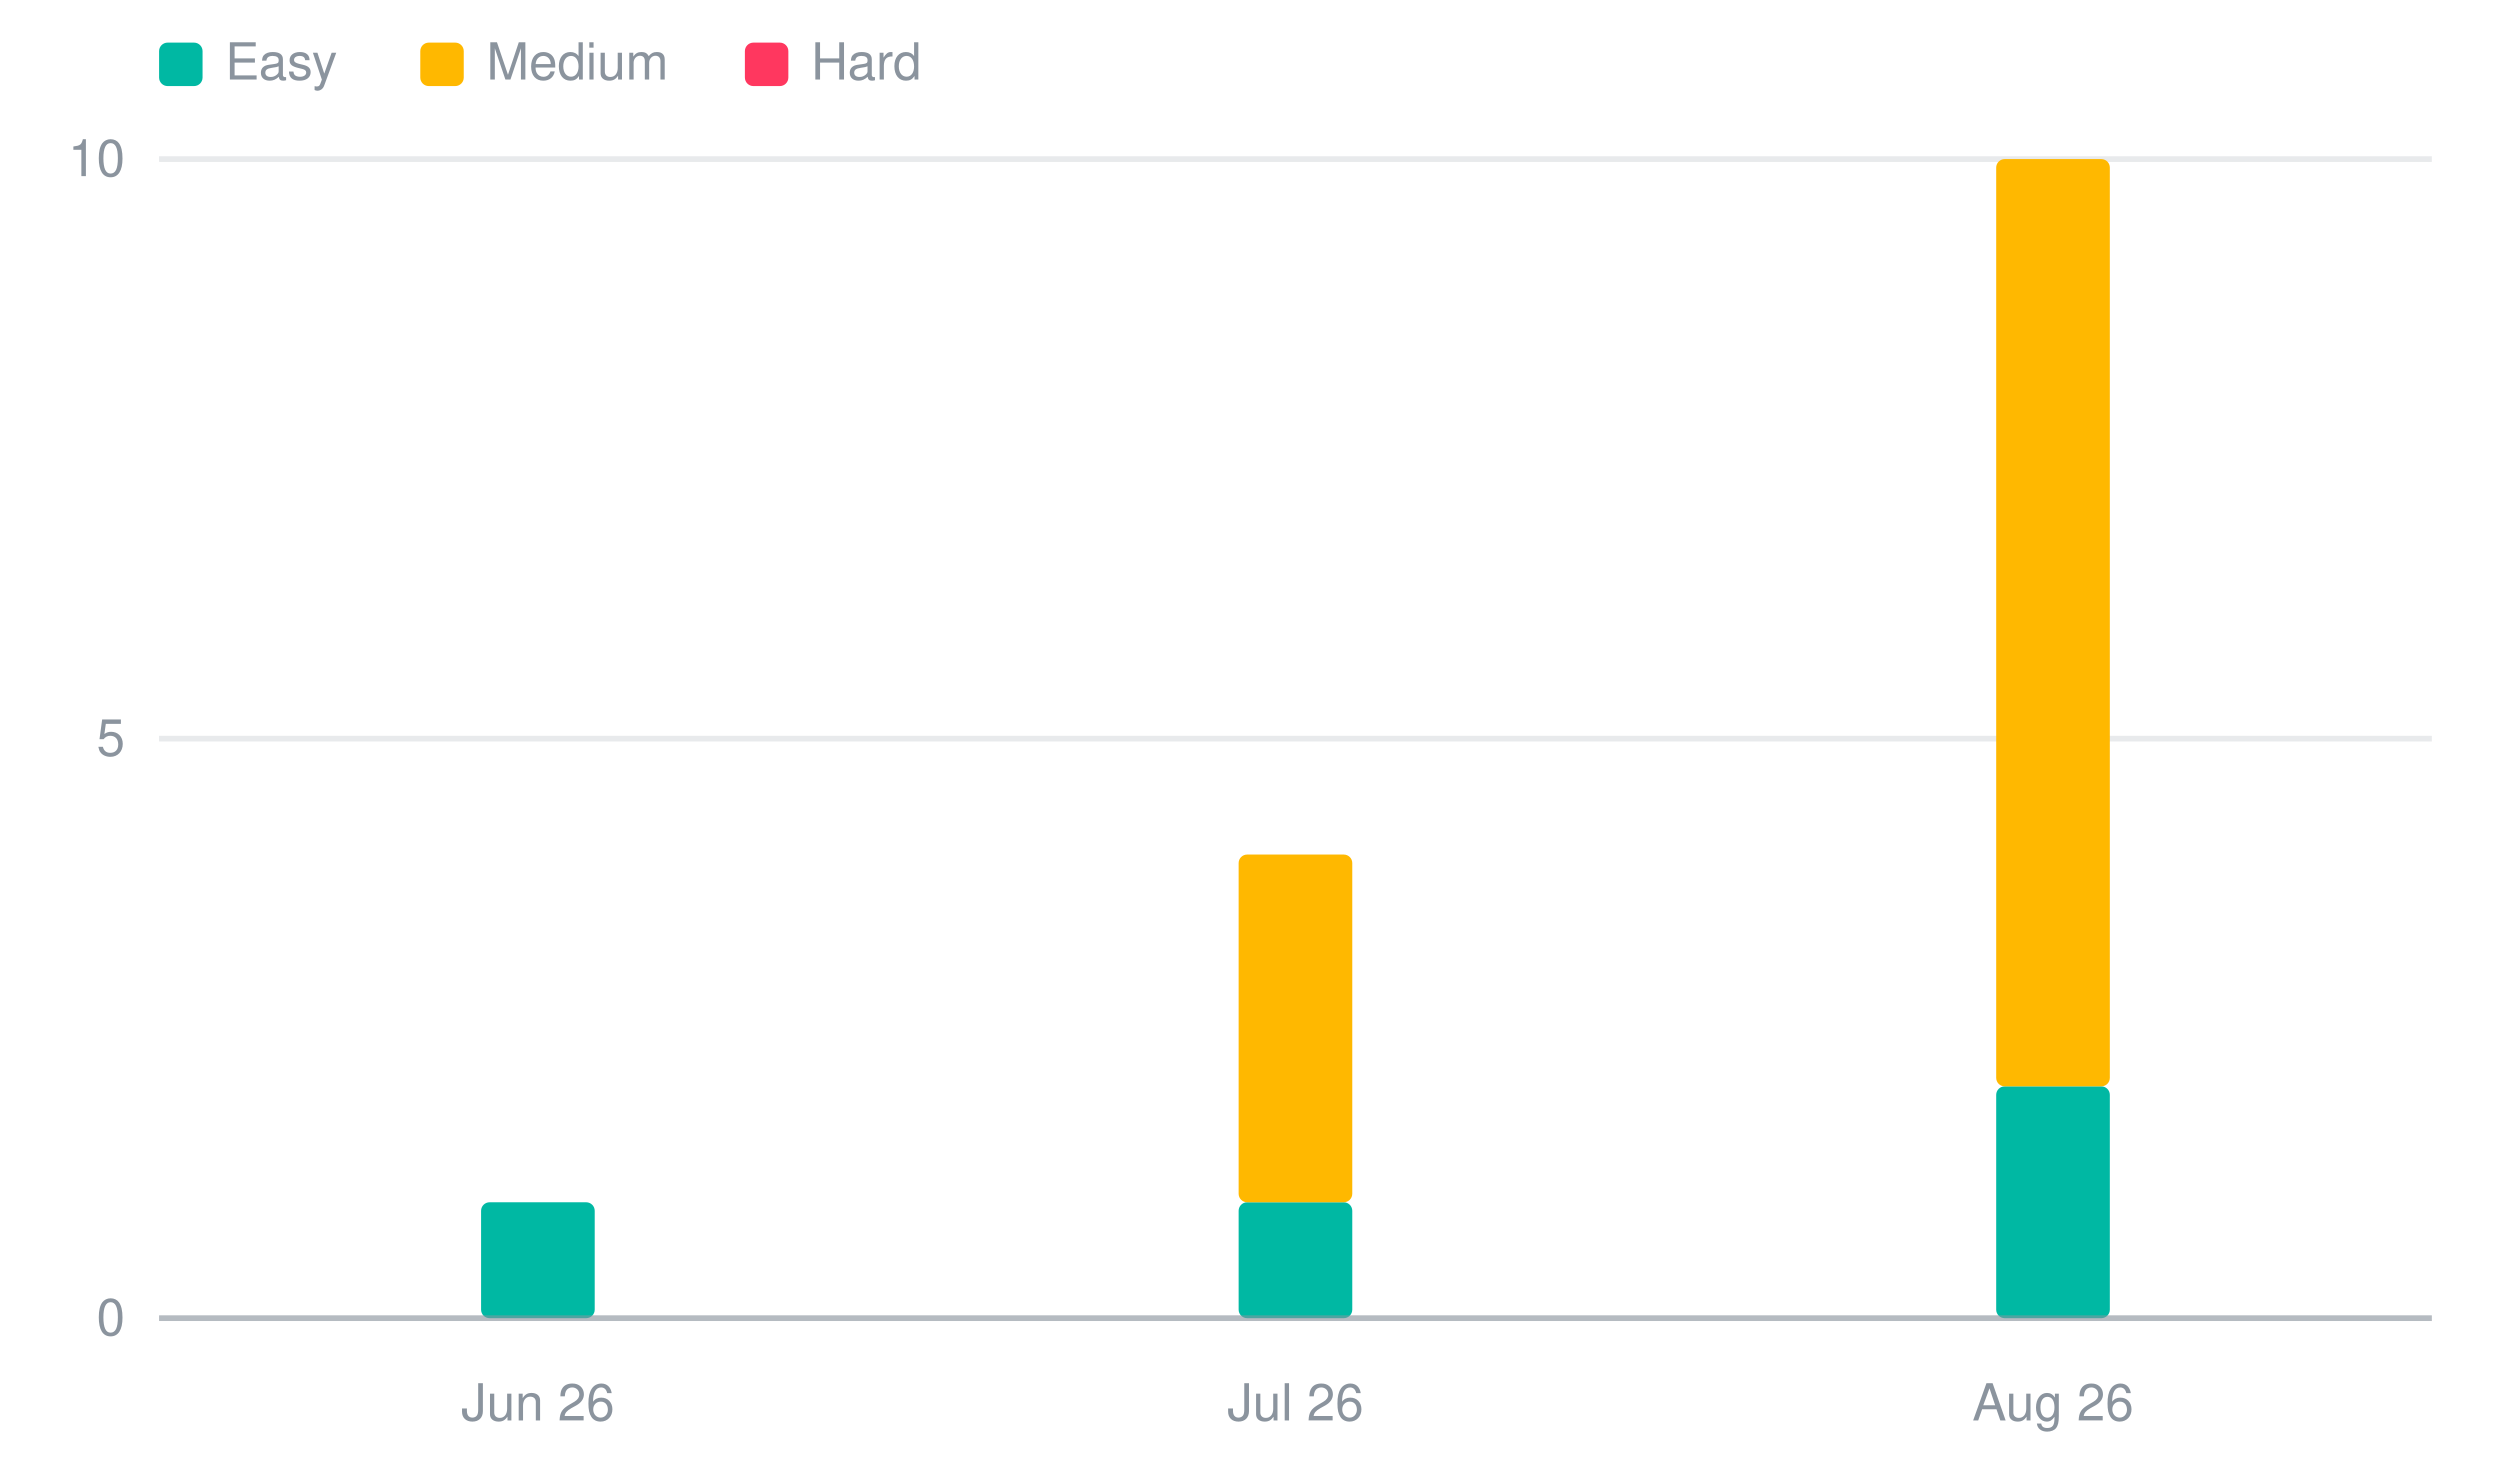
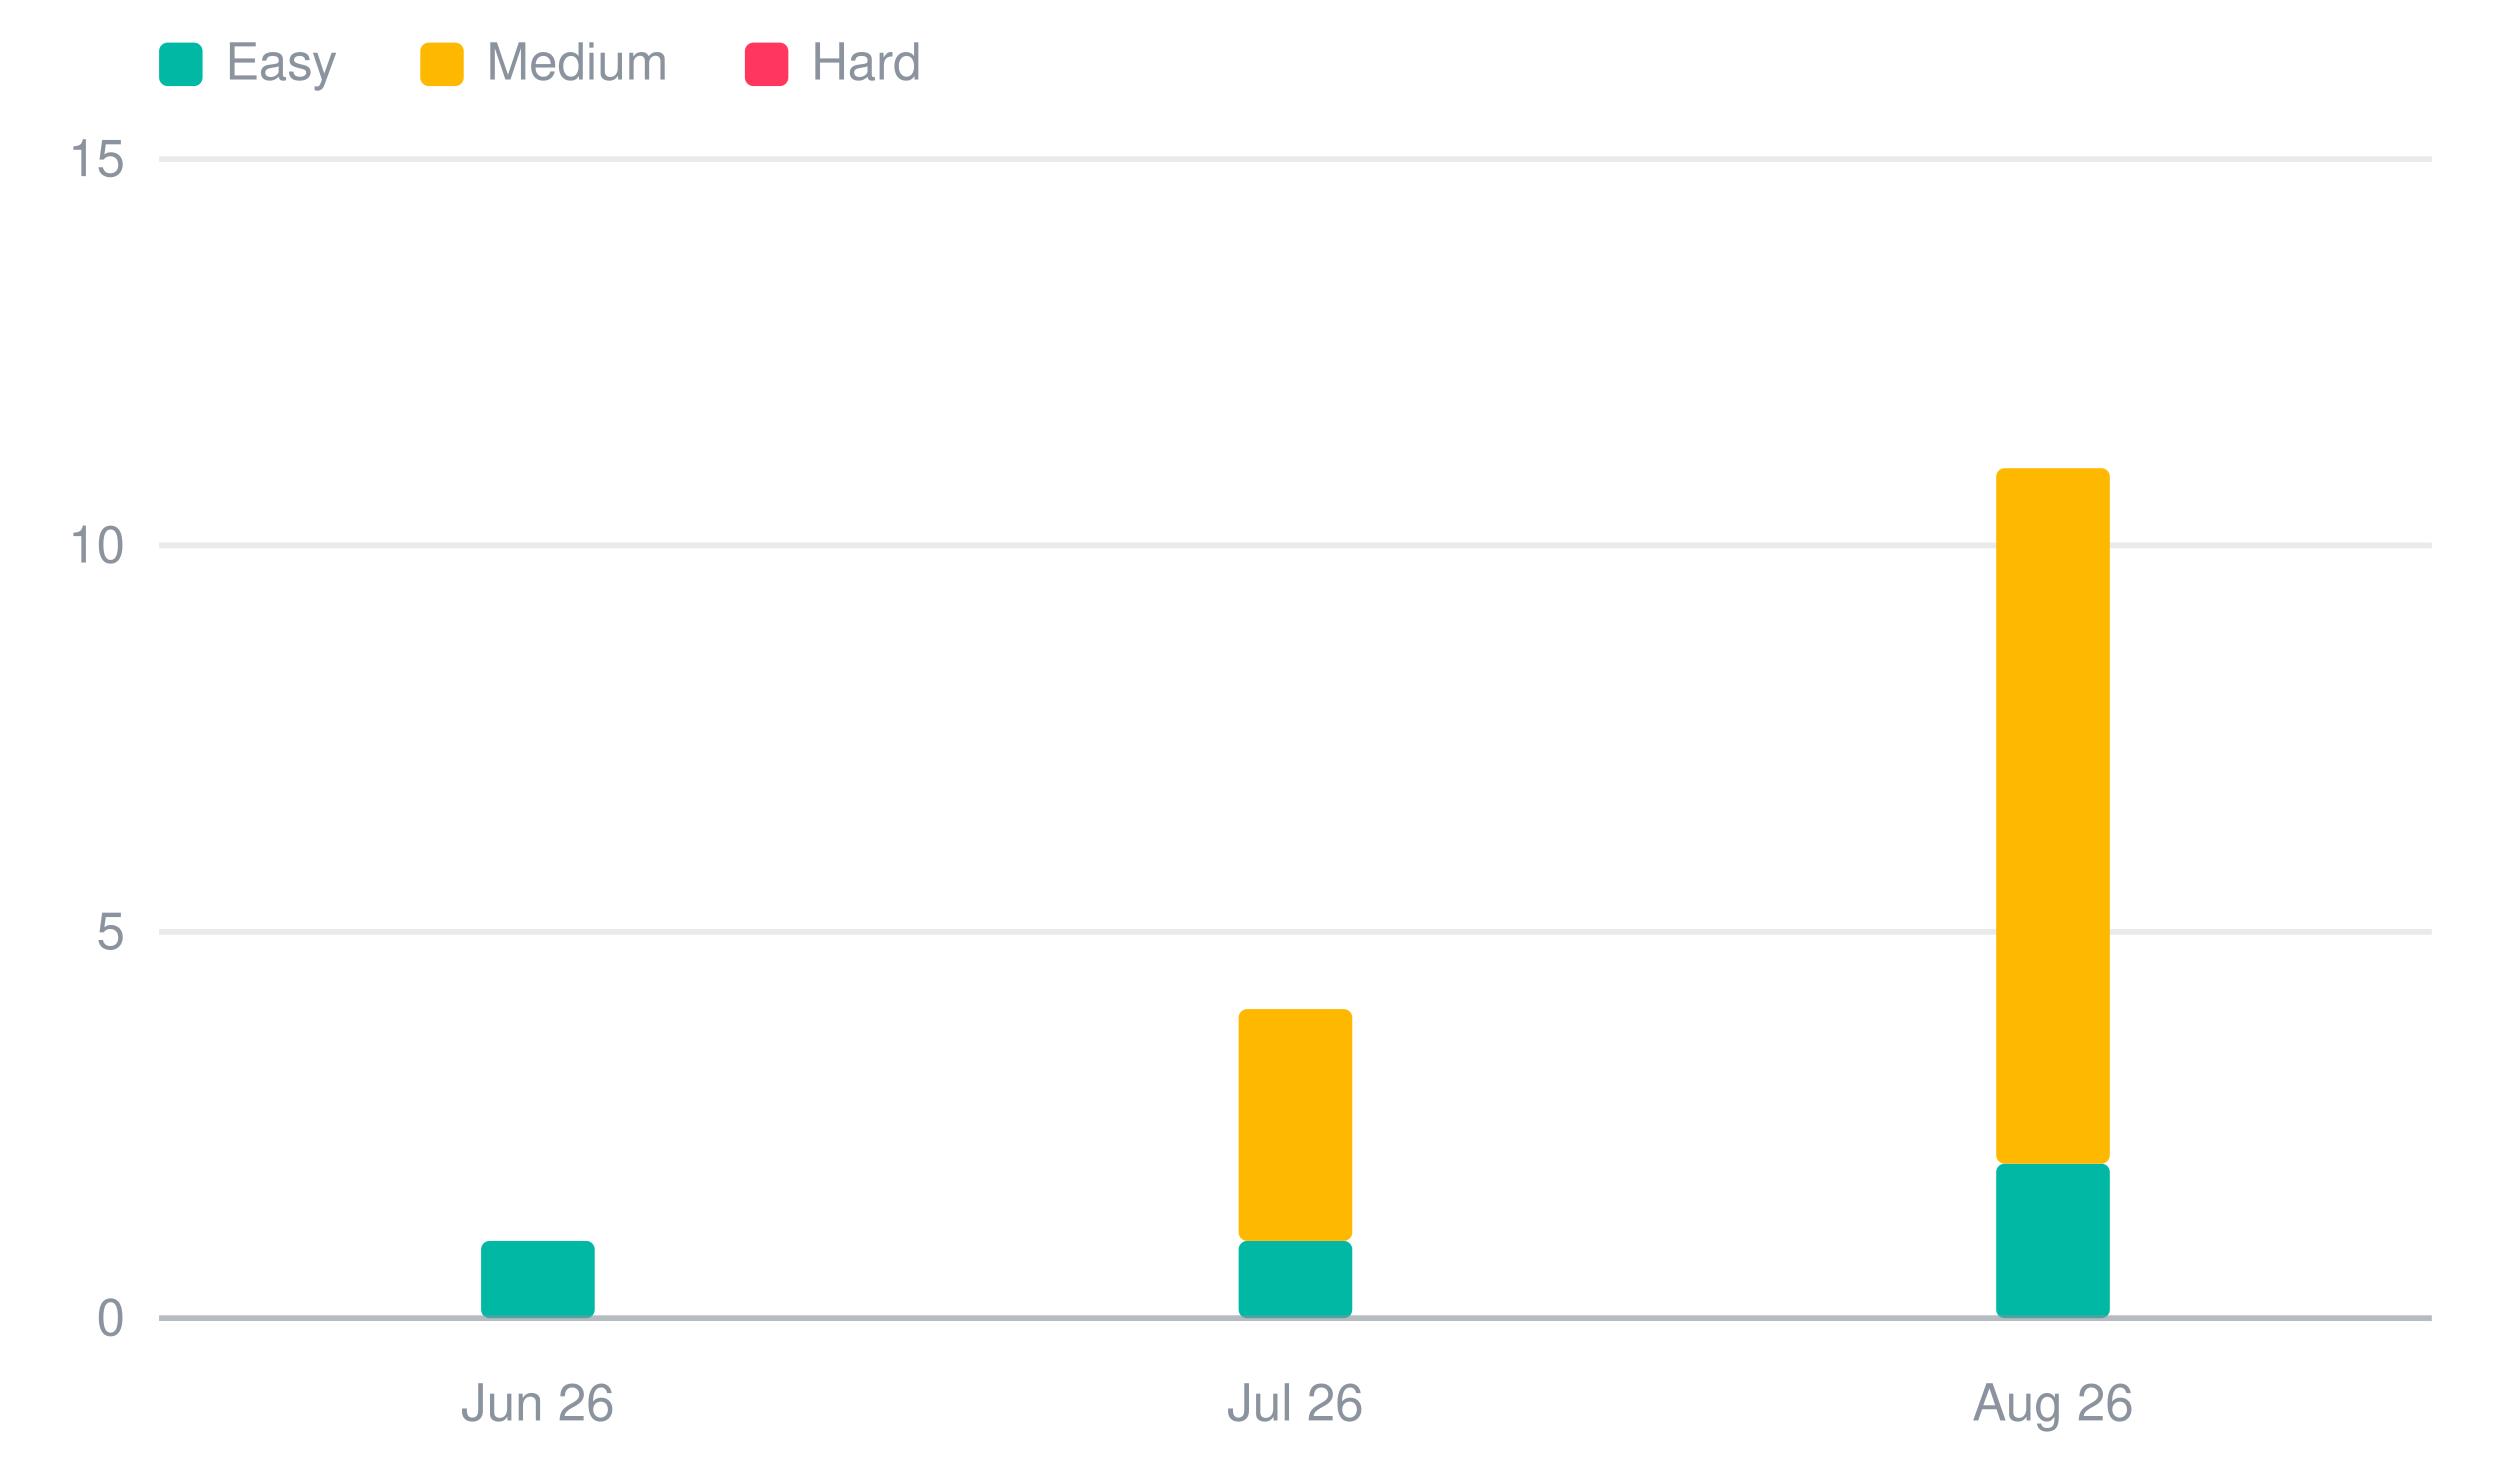
<svg xmlns="http://www.w3.org/2000/svg" viewBox="0 0 440 260" width="440" height="260" role="img" font-family="system-ui, -apple-system, Segoe UI, Helvetica, Arial, sans-serif">
  <line x1="28" y1="232" x2="428" y2="232" stroke="#8b949e" stroke-width="1" opacity="0.2" />
  <text x="22" y="235" font-size="9" fill="#8b949e" text-anchor="end" font-weight="normal" opacity="1">0</text>
-   <line x1="28" y1="130" x2="428" y2="130" stroke="#8b949e" stroke-width="1" opacity="0.2" />
-   <text x="22" y="133" font-size="9" fill="#8b949e" text-anchor="end" font-weight="normal" opacity="1">5</text>
+   <line x1="28" y1="164" x2="428" y2="164" stroke="#8b949e" stroke-width="1" opacity="0.2" />
+   <text x="22" y="167" font-size="9" fill="#8b949e" text-anchor="end" font-weight="normal" opacity="1">5</text>
+   <line x1="28" y1="96" x2="428" y2="96" stroke="#8b949e" stroke-width="1" opacity="0.2" />
+   <text x="22" y="99" font-size="9" fill="#8b949e" text-anchor="end" font-weight="normal" opacity="1">10</text>
  <line x1="28" y1="28" x2="428" y2="28" stroke="#8b949e" stroke-width="1" opacity="0.2" />
-   <text x="22" y="31" font-size="9" fill="#8b949e" text-anchor="end" font-weight="normal" opacity="1">10</text>
-   <rect x="84.67" y="211.6" width="20" height="20.4" rx="1.5" fill="#00b8a3" opacity="1" />
+   <text x="22" y="31" font-size="9" fill="#8b949e" text-anchor="end" font-weight="normal" opacity="1">15</text>
+   <rect x="84.67" y="218.4" width="20" height="13.6" rx="1.5" fill="#00b8a3" opacity="1" />
  <text x="94.67" y="250" font-size="9" fill="#8b949e" text-anchor="middle" font-weight="normal" opacity="1">Jun 26</text>
-   <rect x="218" y="211.6" width="20" height="20.4" rx="1.5" fill="#00b8a3" opacity="1" />
-   <rect x="218" y="150.4" width="20" height="61.2" rx="1.5" fill="#ffb800" opacity="1" />
+   <rect x="218" y="218.4" width="20" height="13.6" rx="1.5" fill="#00b8a3" opacity="1" />
+   <rect x="218" y="177.6" width="20" height="40.8" rx="1.5" fill="#ffb800" opacity="1" />
  <text x="228" y="250" font-size="9" fill="#8b949e" text-anchor="middle" font-weight="normal" opacity="1">Jul 26</text>
-   <rect x="351.33" y="191.2" width="20" height="40.8" rx="1.5" fill="#00b8a3" opacity="1" />
-   <rect x="351.33" y="28" width="20" height="163.2" rx="1.5" fill="#ffb800" opacity="1" />
+   <rect x="351.33" y="204.8" width="20" height="27.2" rx="1.5" fill="#00b8a3" opacity="1" />
+   <rect x="351.33" y="82.4" width="20" height="122.4" rx="1.5" fill="#ffb800" opacity="1" />
  <text x="361.33" y="250" font-size="9" fill="#8b949e" text-anchor="middle" font-weight="normal" opacity="1">Aug 26</text>
  <line x1="28" y1="232" x2="428" y2="232" stroke="#8b949e" stroke-width="1" opacity="0.55" />
  <rect x="28" y="7.5" width="7.65" height="7.65" rx="1.5" fill="#00b8a3" opacity="1" />
  <text x="39.65" y="14" font-size="9" fill="#8b949e" text-anchor="start" font-weight="normal" opacity="1">Easy</text>
  <rect x="73.97" y="7.5" width="7.65" height="7.65" rx="1.5" fill="#ffb800" opacity="1" />
  <text x="85.62" y="14" font-size="9" fill="#8b949e" text-anchor="start" font-weight="normal" opacity="1">Medium</text>
  <rect x="131.1" y="7.5" width="7.65" height="7.65" rx="1.5" fill="#ff375f" opacity="1" />
  <text x="142.75" y="14" font-size="9" fill="#8b949e" text-anchor="start" font-weight="normal" opacity="1">Hard</text>
</svg>
